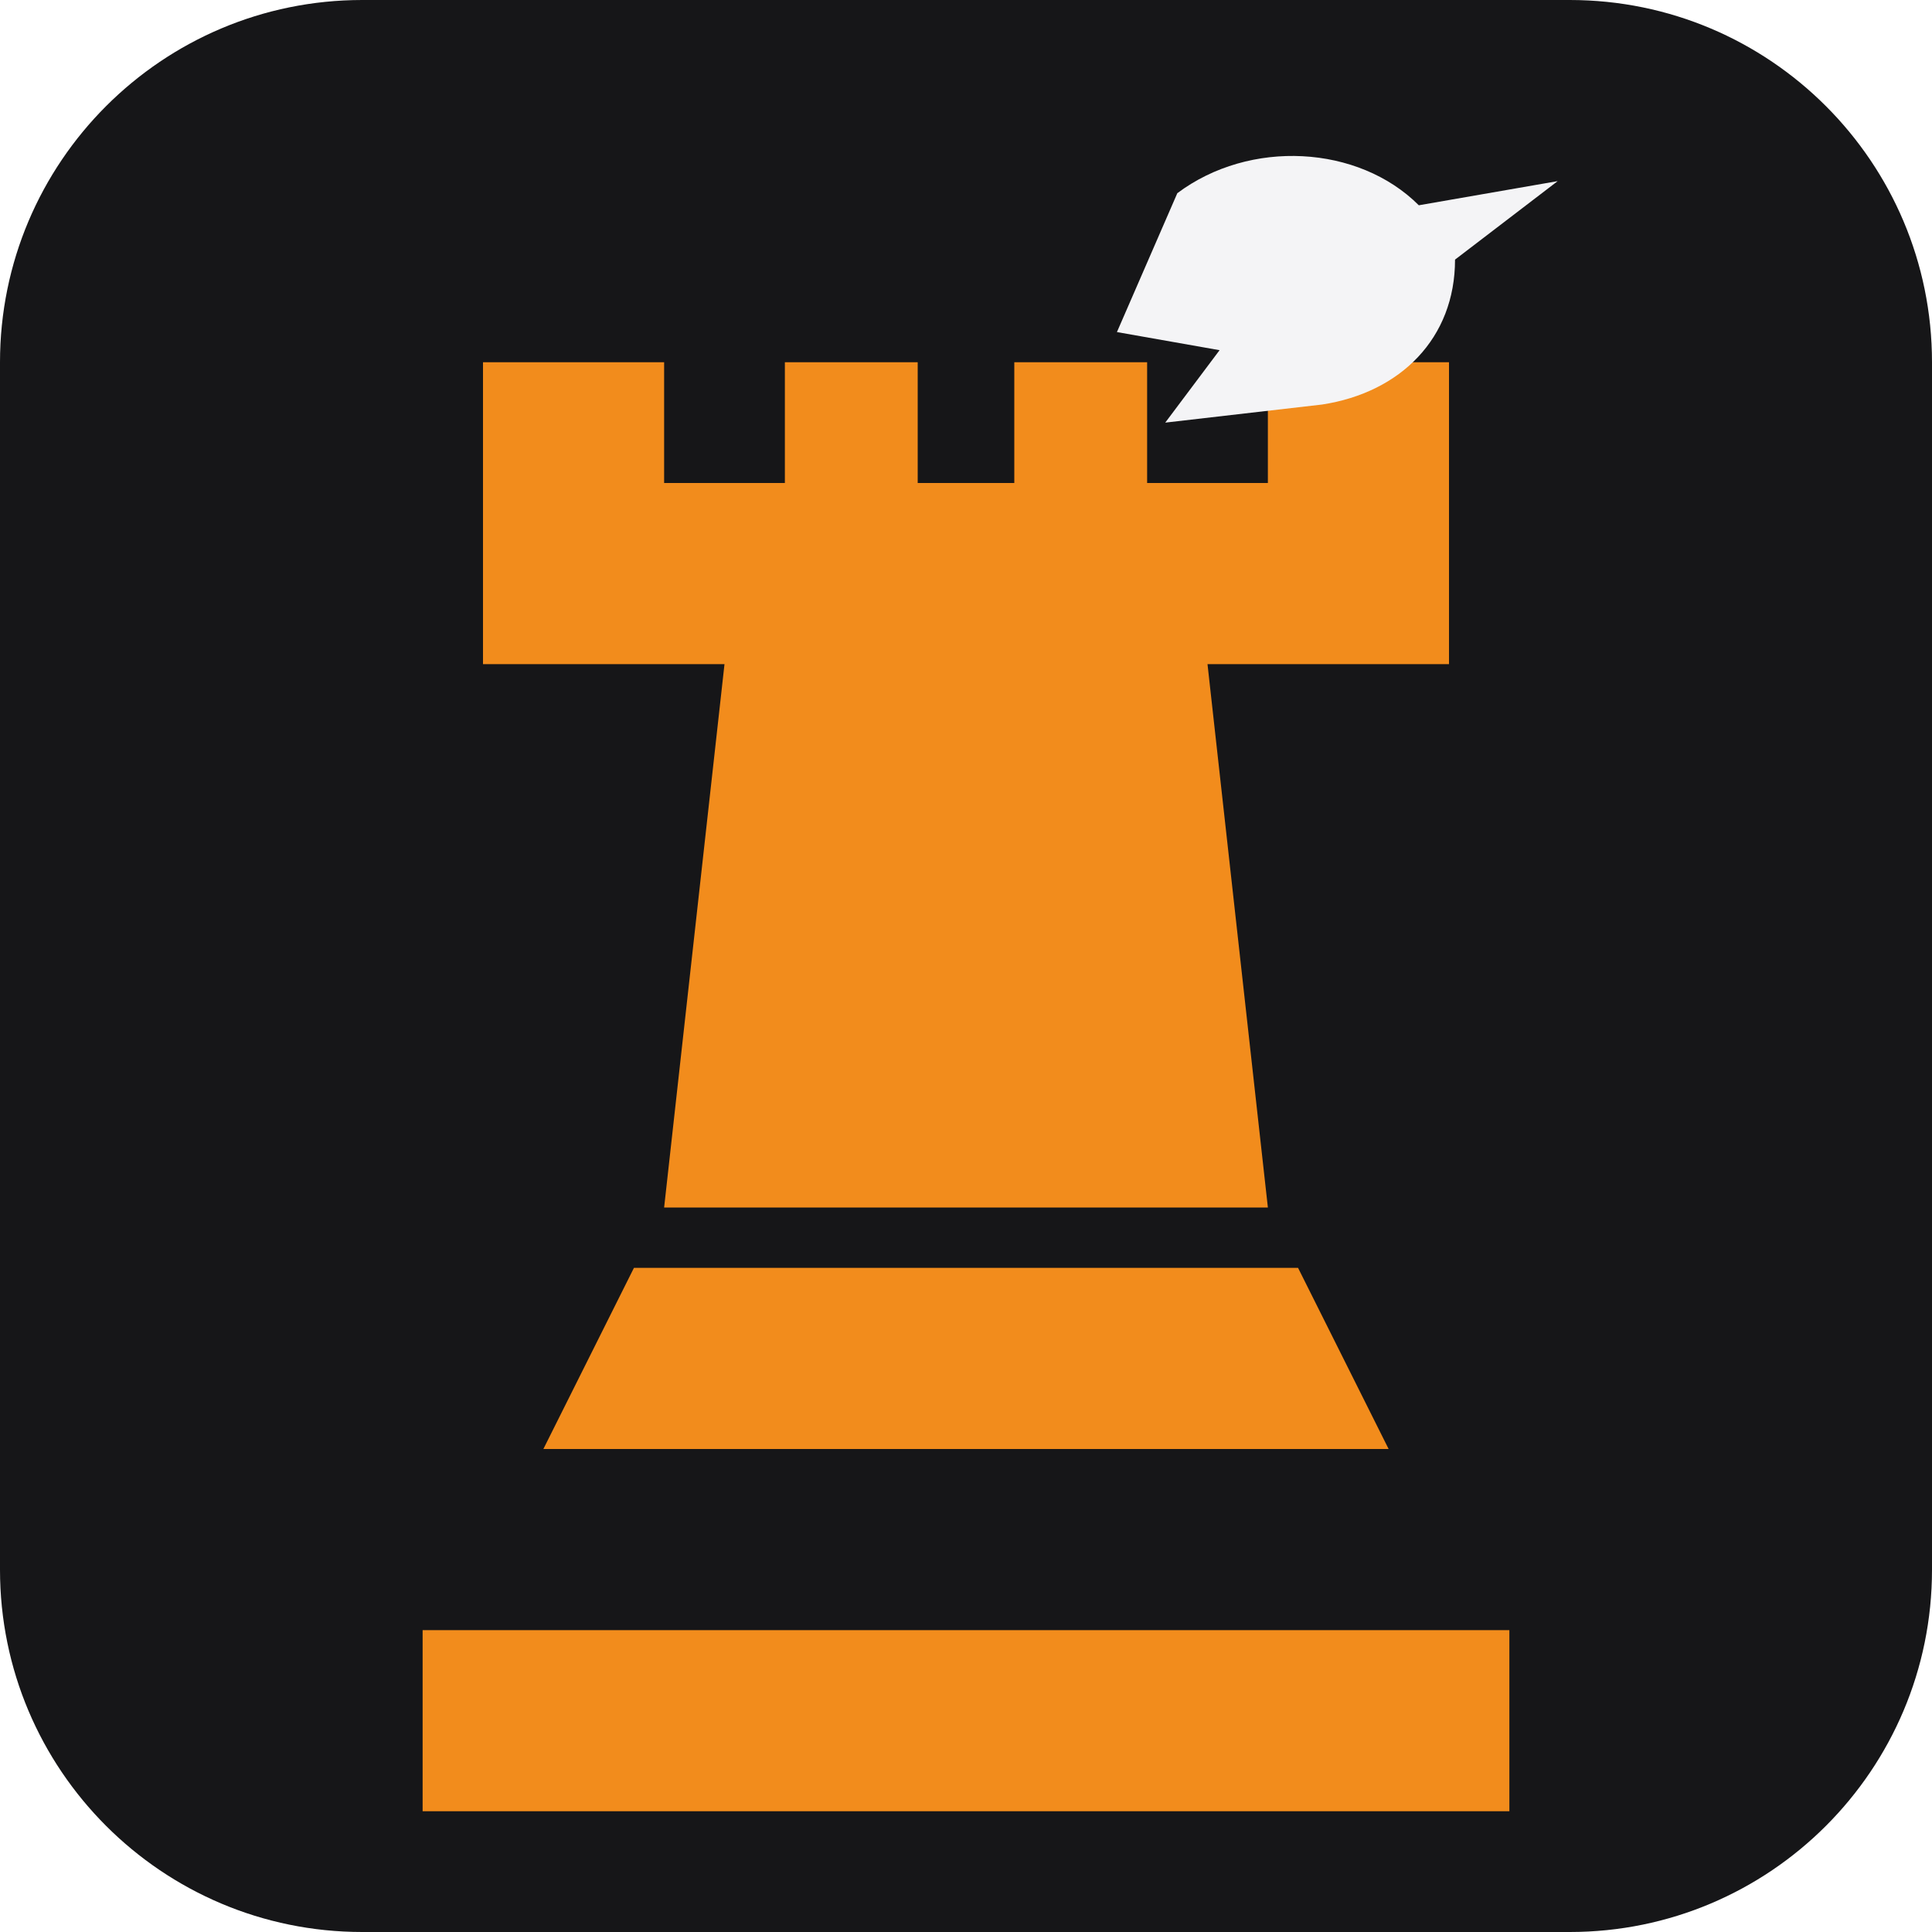
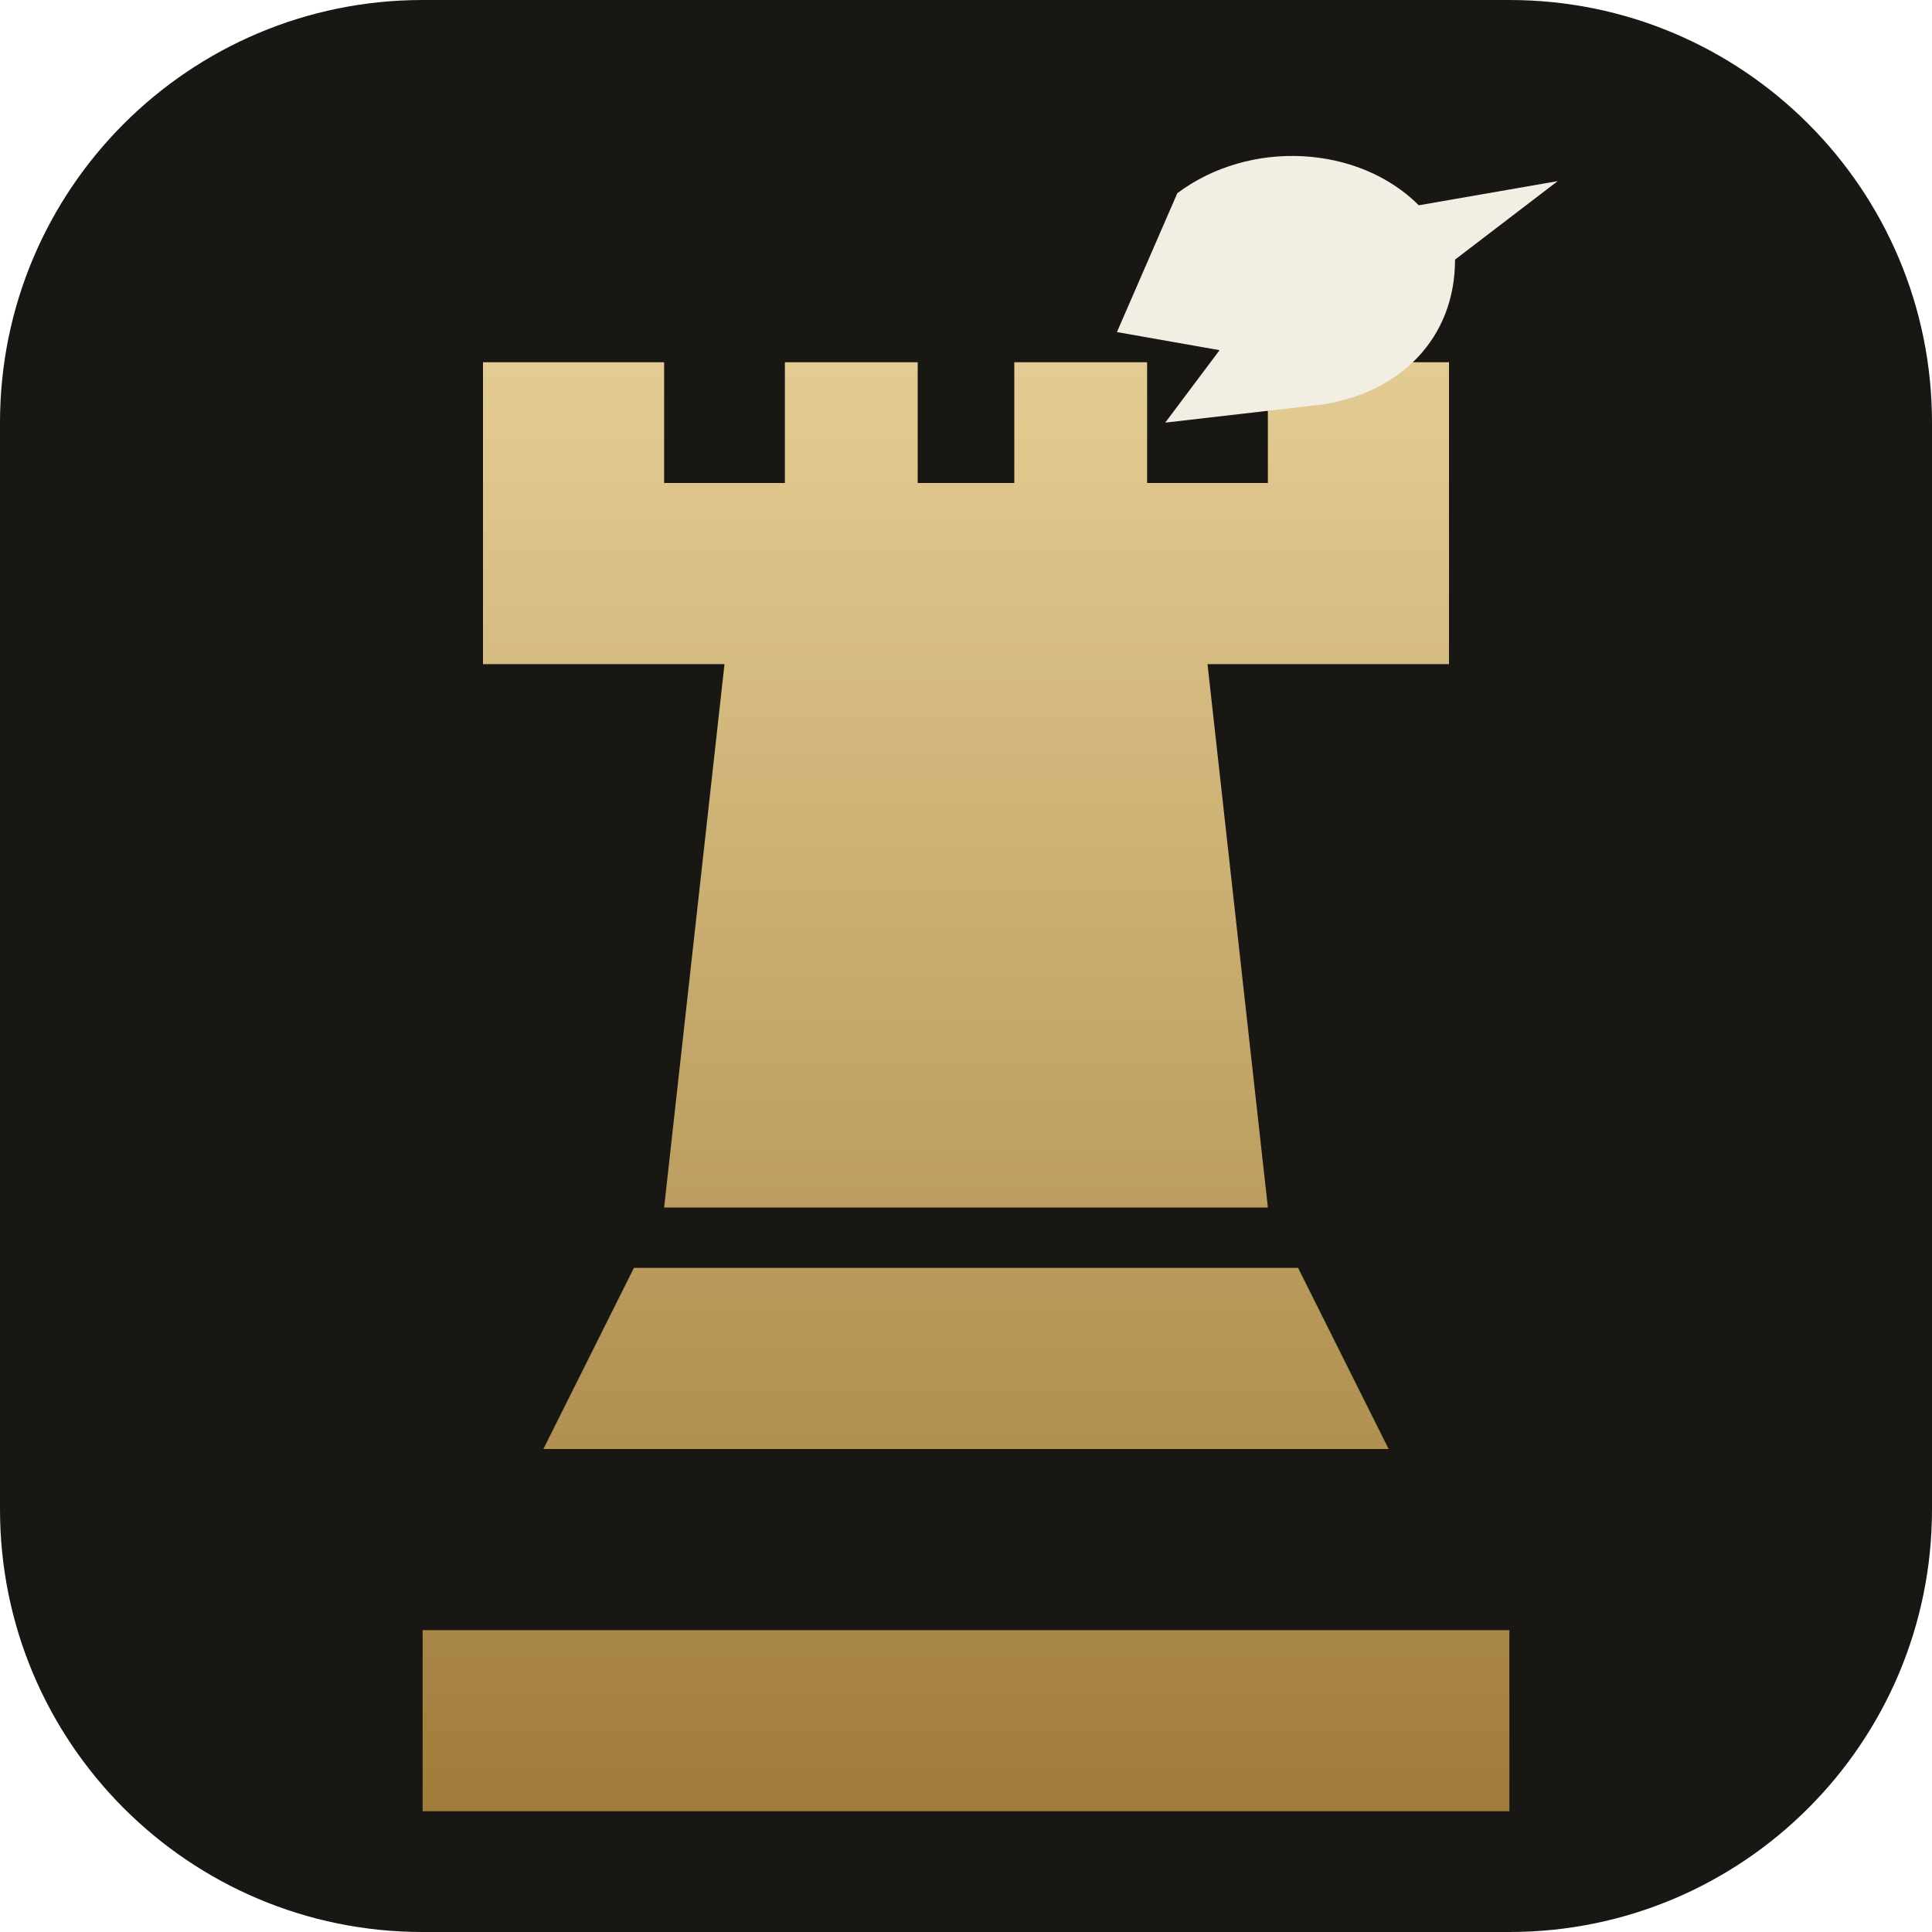
<svg xmlns="http://www.w3.org/2000/svg" viewBox="0 0 32 32">
-   <rect width="32" height="32" rx="6" fill="#161618" />
-   <path fill="#f28c1c" d="M7 27h18v3H7zM9 24h14l-1.5-3h-11zM11 20h10l-1-9h-8zM8 6h3v2h2V6h2.2v2h1.6V6H19v2h2V6h3v5H8z" />
-   <path fill="#f4f4f6" d="M19.5 3.2c1.2-.9 3-.8 4 .2l2.3-.4-1.7 1.3c0 1.3-.9 2.2-2.2 2.4l-2.6.3.9-1.2-1.7-.3z" />
+   <defs>
+     <linearGradient id="g" x1="0" y1="0" x2="0" y2="1">
+       <stop offset="0" stop-color="#e3cc93" />
+       <stop offset="1" stop-color="#a07c3a" />
+     </linearGradient>
+   </defs>
+   <rect width="32" height="32" rx="7" fill="#181714" />
+   <path fill="url(#g)" d="M7 27h18v3H7zM9 24h14l-1.5-3h-11zM11 20h10l-1-9h-8zM8 6h3v2h2V6h2.2v2h1.6V6H19v2h2V6h3v5H8z" />
+   <path fill="#f3eee4" d="M19.5 3.2c1.2-.9 3-.8 4 .2l2.3-.4-1.7 1.3c0 1.3-.9 2.2-2.2 2.4l-2.6.3.9-1.2-1.7-.3z" />
</svg>
